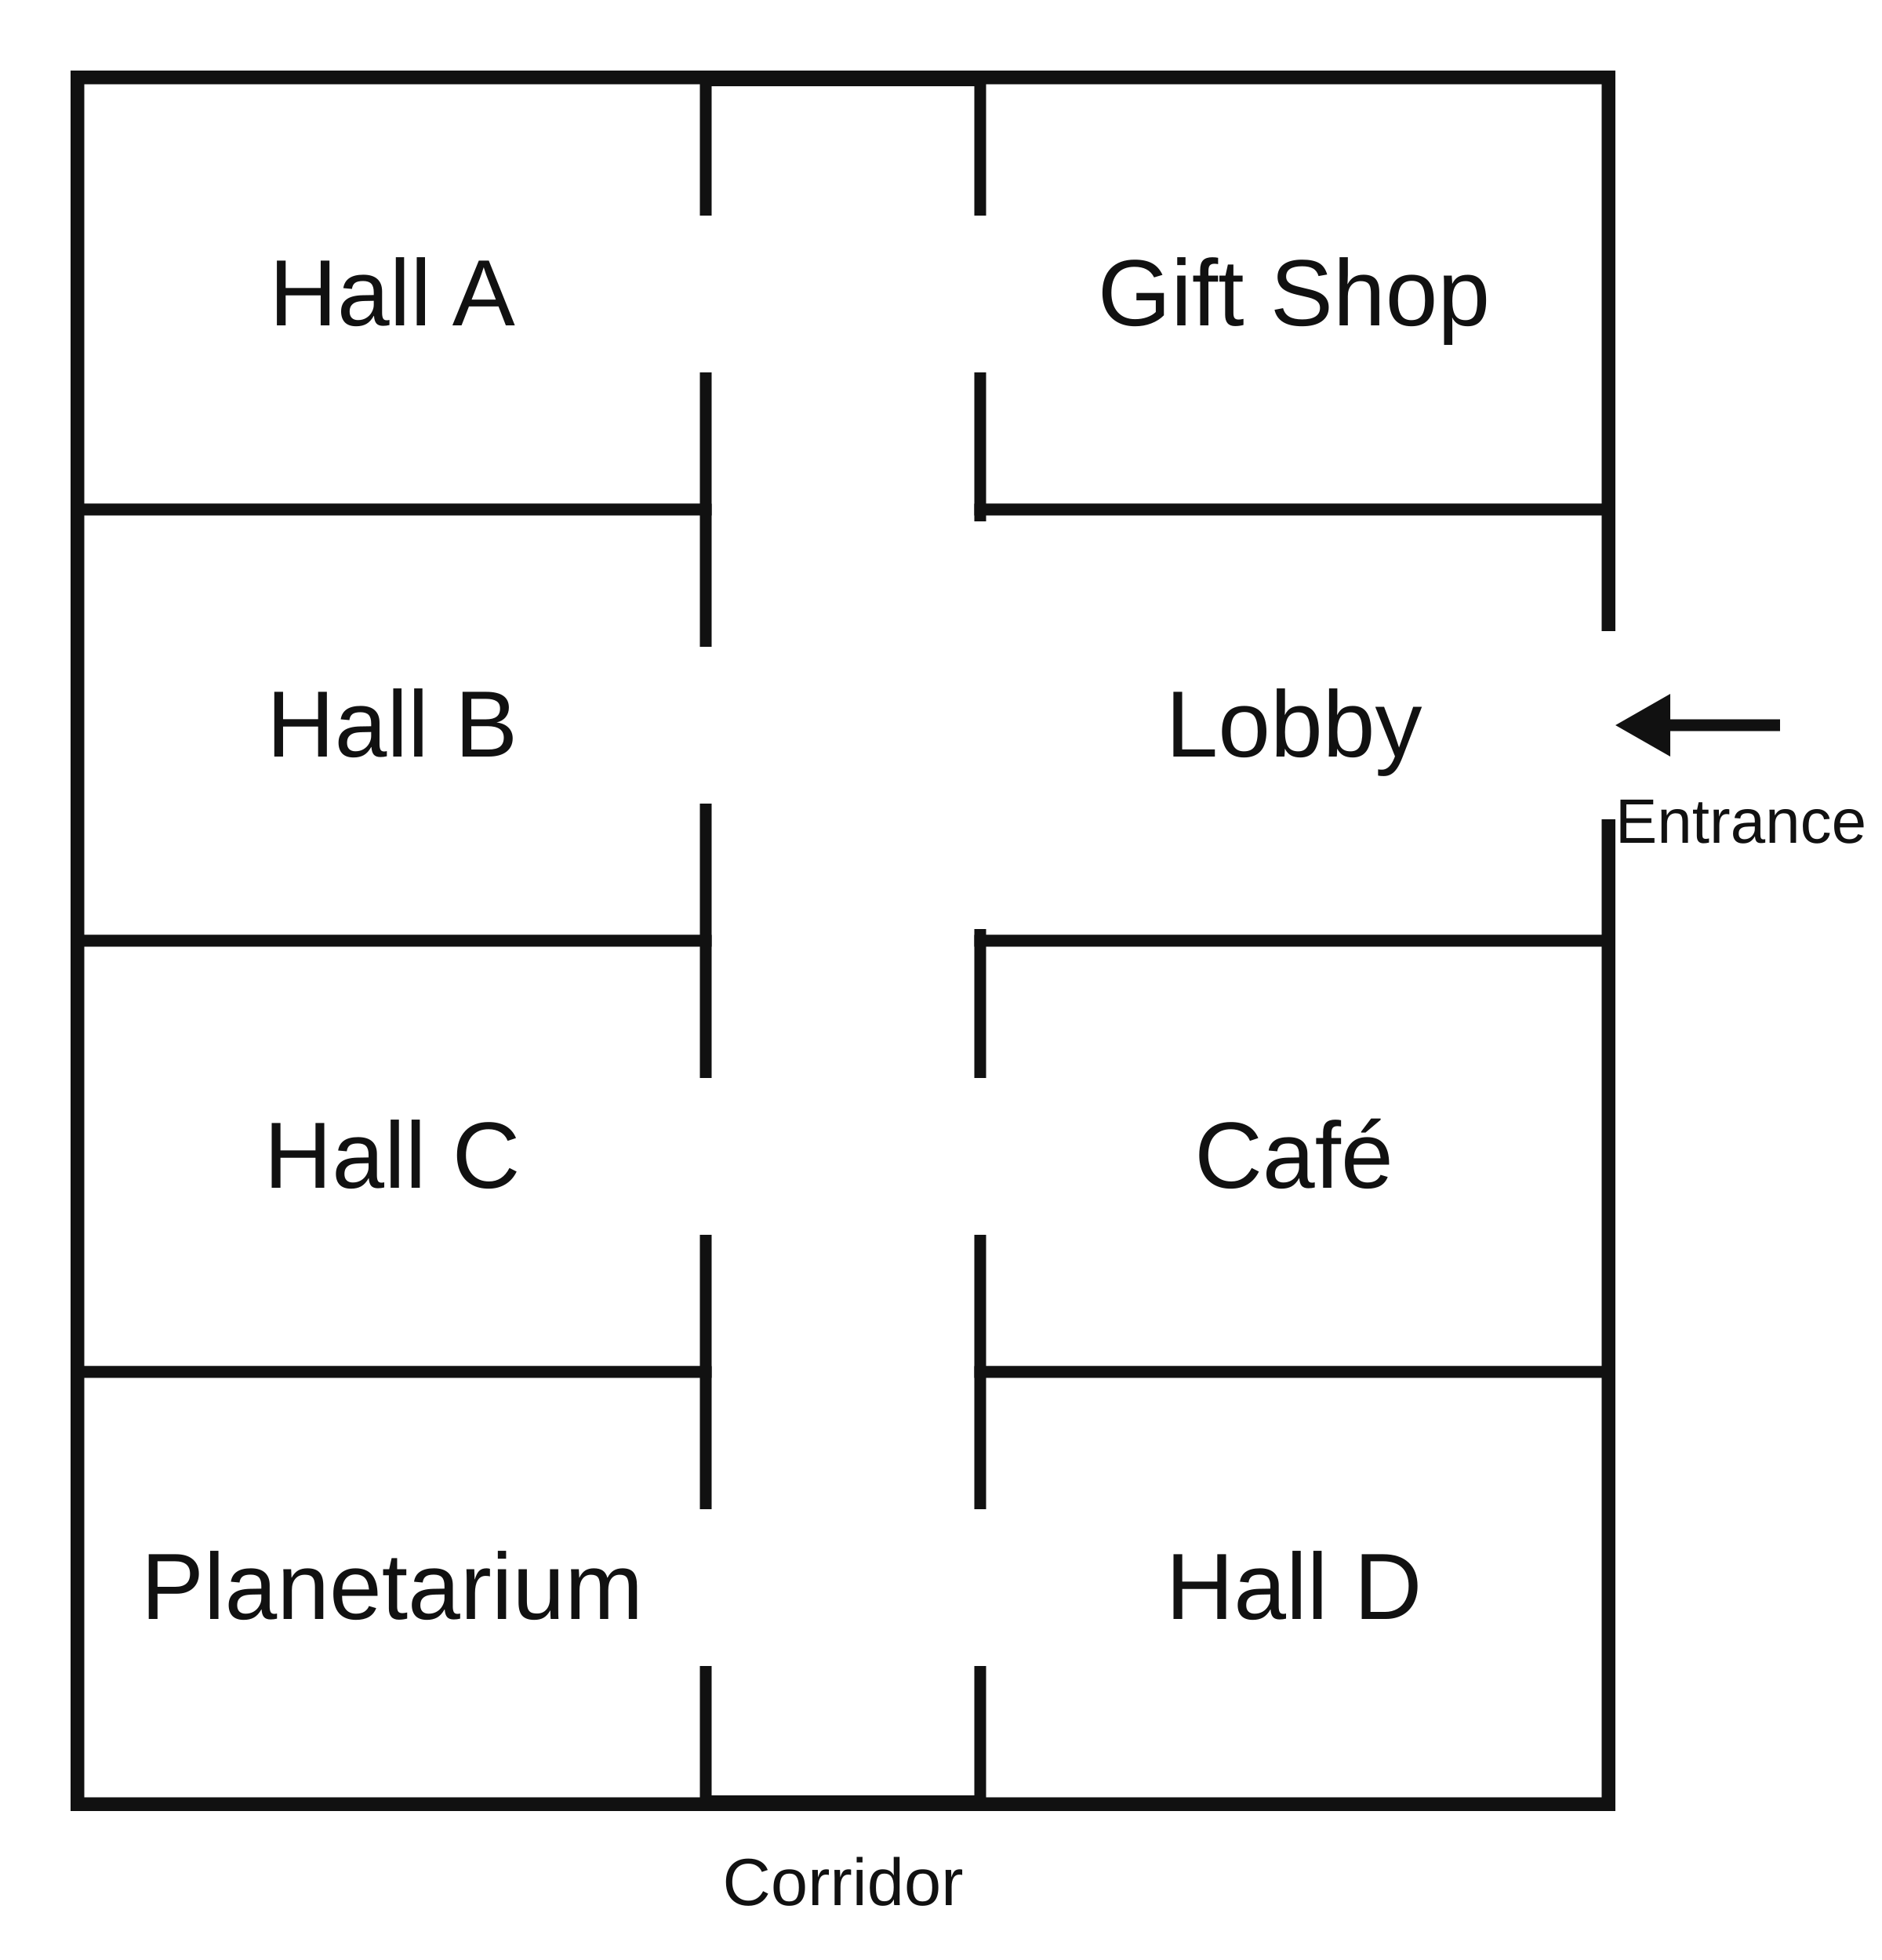
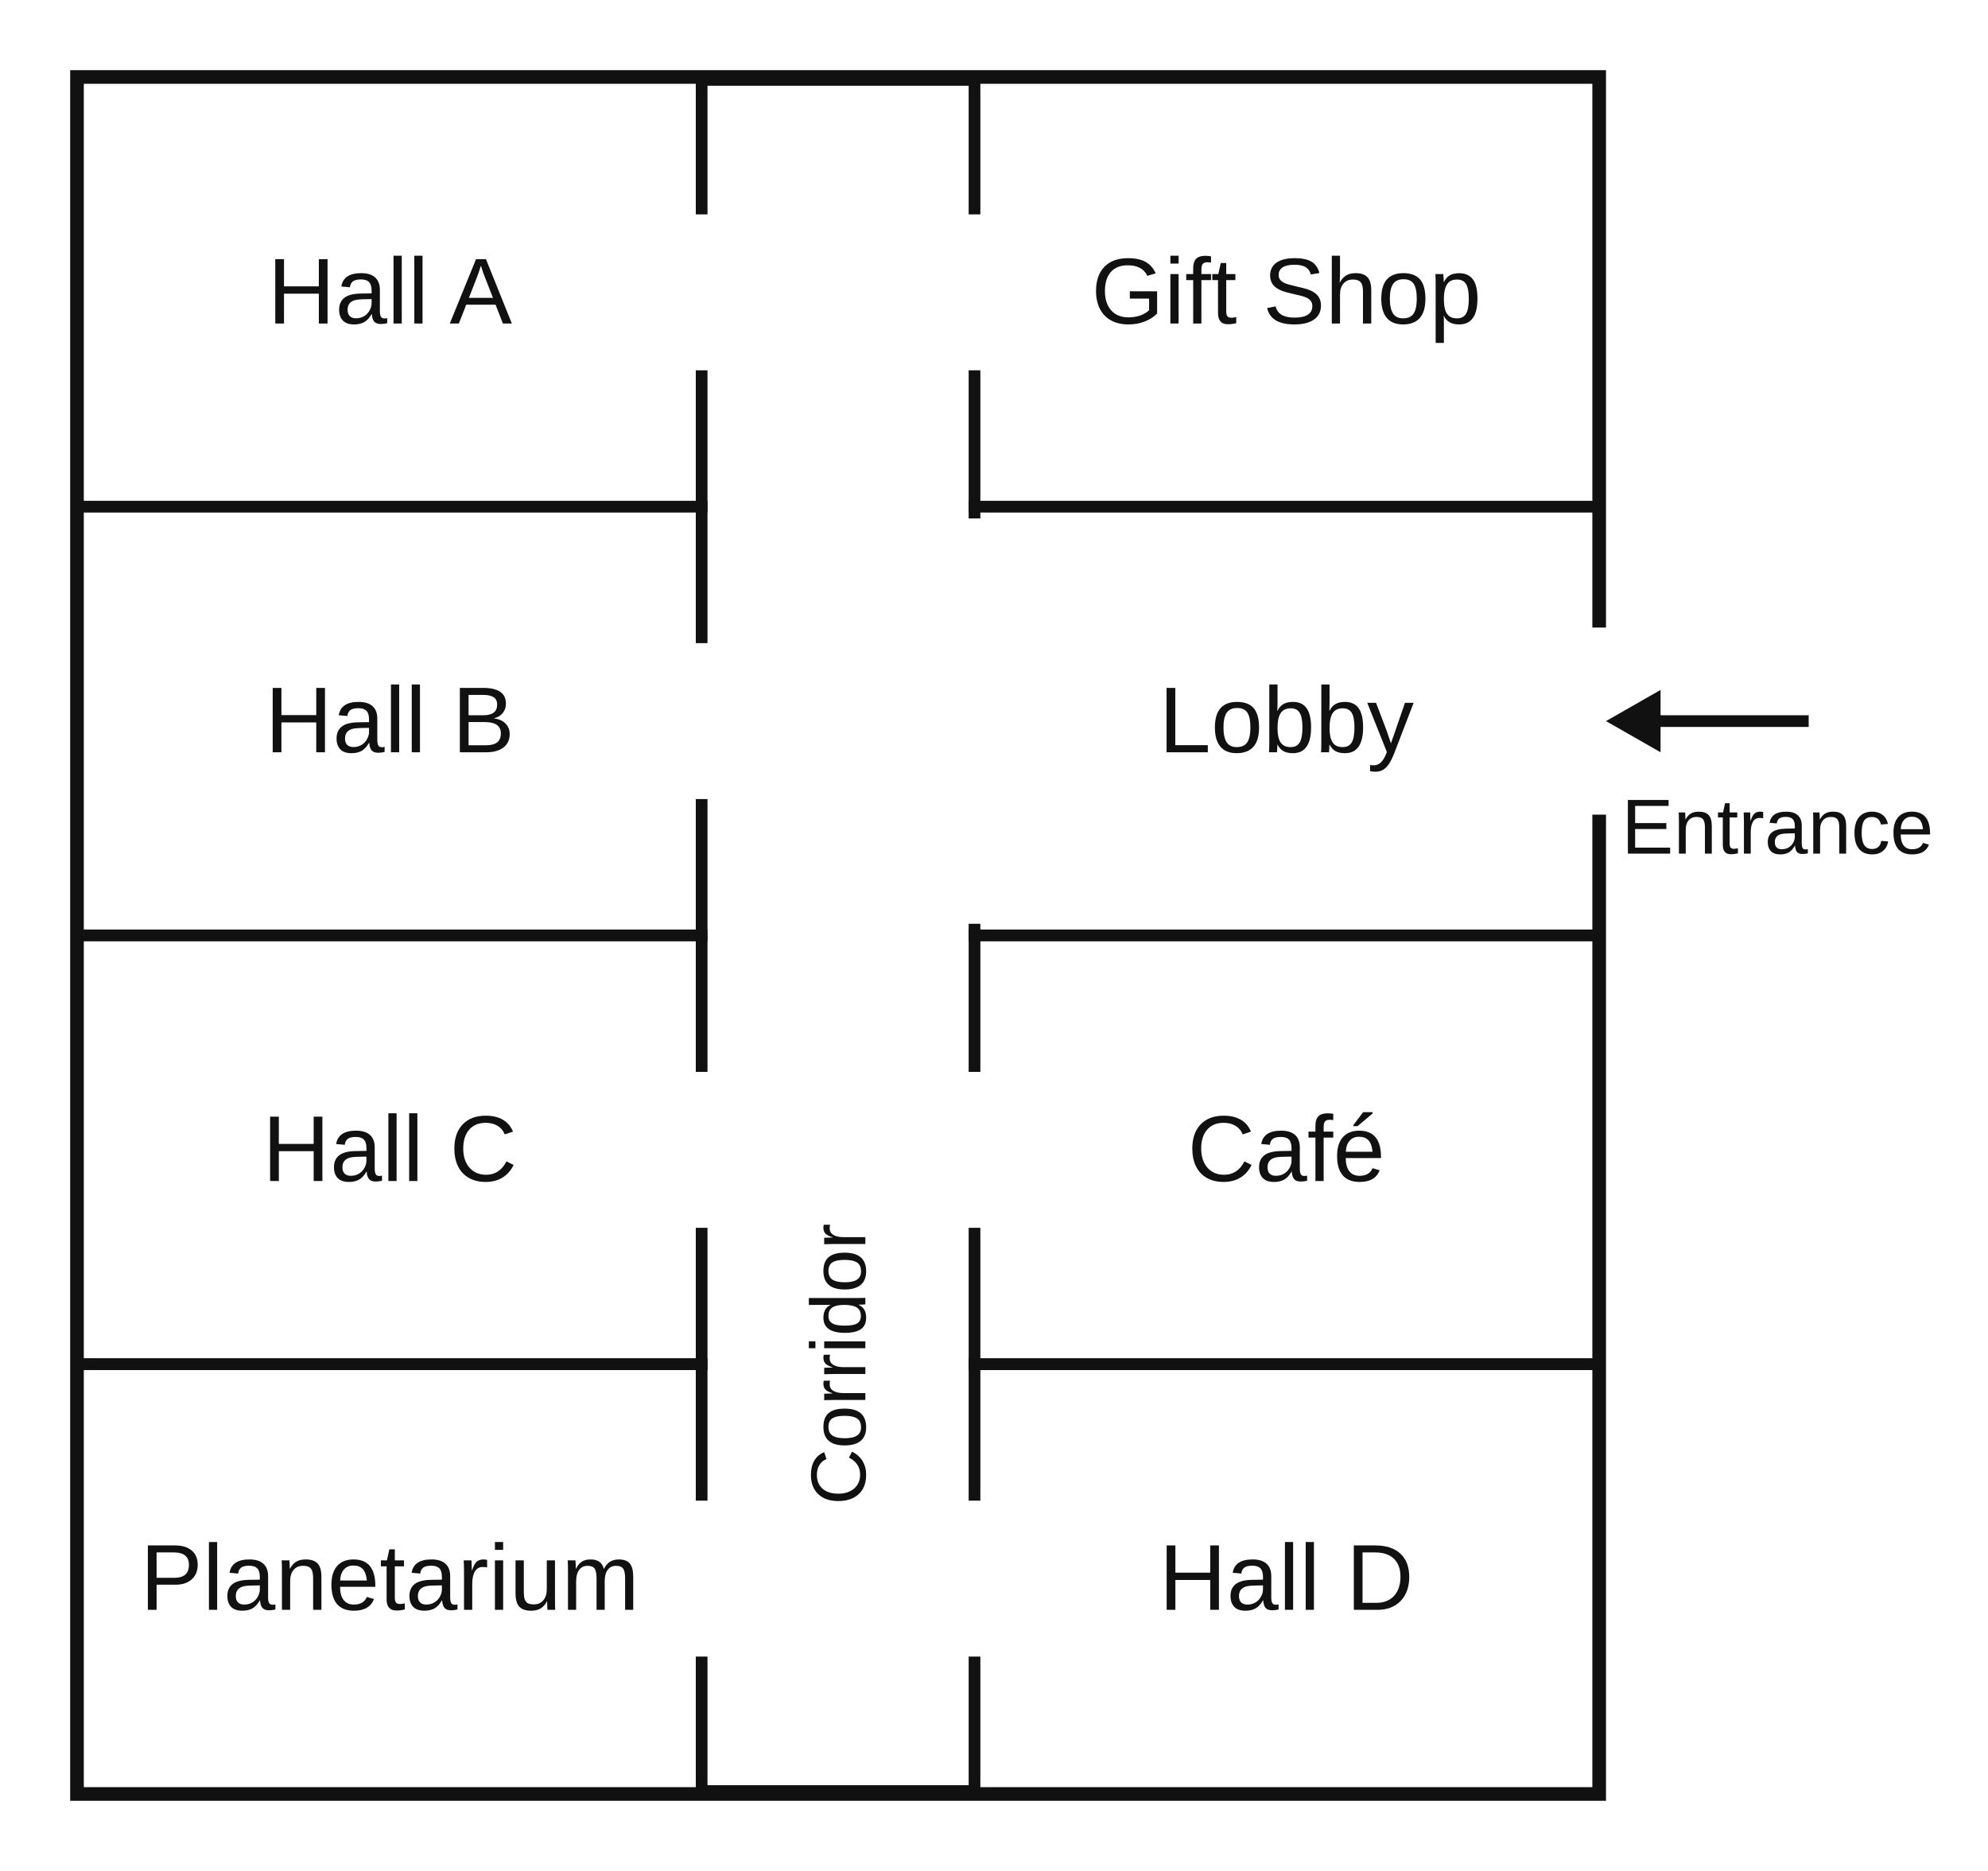
- <svg xmlns="http://www.w3.org/2000/svg" viewBox="0 0 480 500" width="480" height="500">
-   <rect width="480" height="500" fill="#fff" />
+ <svg xmlns="http://www.w3.org/2000/svg" viewBox="0 0 510 480" width="510" height="480">
+   <rect width="510" height="480" fill="#fff" />
  <rect x="20" y="20" width="390" height="440" fill="#fff" stroke="#111" stroke-width="4" />
  <rect x="20" y="20" width="160" height="110" fill="#fff" stroke="#111" stroke-width="3" />
  <text x="100" y="83" font-size="24" text-anchor="middle" fill="#111" font-family="Arial, Helvetica, sans-serif">Hall A</text>
  <line x1="180" y1="55" x2="180" y2="95" stroke="#fff" stroke-width="6" />
  <rect x="250" y="20" width="160" height="110" fill="#fff" stroke="#111" stroke-width="3" />
  <text x="330" y="83" font-size="24" text-anchor="middle" fill="#111" font-family="Arial, Helvetica, sans-serif">Gift Shop</text>
  <line x1="250" y1="55" x2="250" y2="95" stroke="#fff" stroke-width="6" />
  <rect x="20" y="130" width="160" height="110" fill="#fff" stroke="#111" stroke-width="3" />
  <text x="100" y="193" font-size="24" text-anchor="middle" fill="#111" font-family="Arial, Helvetica, sans-serif">Hall B</text>
  <line x1="180" y1="165" x2="180" y2="205" stroke="#fff" stroke-width="6" />
  <rect x="250" y="130" width="160" height="110" fill="#fff" stroke="#111" stroke-width="3" />
  <text x="330" y="193" font-size="24" text-anchor="middle" fill="#111" font-family="Arial, Helvetica, sans-serif">Lobby</text>
  <line x1="250" y1="133" x2="250" y2="237" stroke="#fff" stroke-width="6" />
  <rect x="20" y="240" width="160" height="110" fill="#fff" stroke="#111" stroke-width="3" />
  <text x="100" y="303" font-size="24" text-anchor="middle" fill="#111" font-family="Arial, Helvetica, sans-serif">Hall C</text>
  <line x1="180" y1="275" x2="180" y2="315" stroke="#fff" stroke-width="6" />
  <rect x="250" y="240" width="160" height="110" fill="#fff" stroke="#111" stroke-width="3" />
  <text x="330" y="303" font-size="24" text-anchor="middle" fill="#111" font-family="Arial, Helvetica, sans-serif">Café</text>
  <line x1="250" y1="275" x2="250" y2="315" stroke="#fff" stroke-width="6" />
  <rect x="20" y="350" width="160" height="110" fill="#fff" stroke="#111" stroke-width="3" />
  <text x="100" y="413" font-size="24" text-anchor="middle" fill="#111" font-family="Arial, Helvetica, sans-serif">Planetarium</text>
  <line x1="180" y1="385" x2="180" y2="425" stroke="#fff" stroke-width="6" />
  <rect x="250" y="350" width="160" height="110" fill="#fff" stroke="#111" stroke-width="3" />
  <text x="330" y="413" font-size="24" text-anchor="middle" fill="#111" font-family="Arial, Helvetica, sans-serif">Hall D</text>
  <line x1="250" y1="385" x2="250" y2="425" stroke="#fff" stroke-width="6" />
  <line x1="410" y1="161" x2="410" y2="209" stroke="#fff" stroke-width="7" />
-   <line x1="454" y1="185" x2="424" y2="185" stroke="#111" stroke-width="3" />
+   <line x1="464" y1="185" x2="424" y2="185" stroke="#111" stroke-width="3" />
  <polygon points="412,185 426,177 426,193" fill="#111" />
-   <text x="444" y="215" font-size="16" text-anchor="middle" fill="#111" font-family="Arial, Helvetica, sans-serif">Entrance</text>
-   <text x="215" y="486" font-size="17" text-anchor="middle" fill="#111" font-family="Arial, Helvetica, sans-serif">Corridor</text>
+   <text x="456" y="219" font-size="20" text-anchor="middle" fill="#111" font-family="Arial, Helvetica, sans-serif">Entrance</text>
+   <text x="222" y="350" font-size="20" text-anchor="middle" fill="#111" font-family="Arial, Helvetica, sans-serif" transform="rotate(-90 222 350)">Corridor</text>
</svg>
